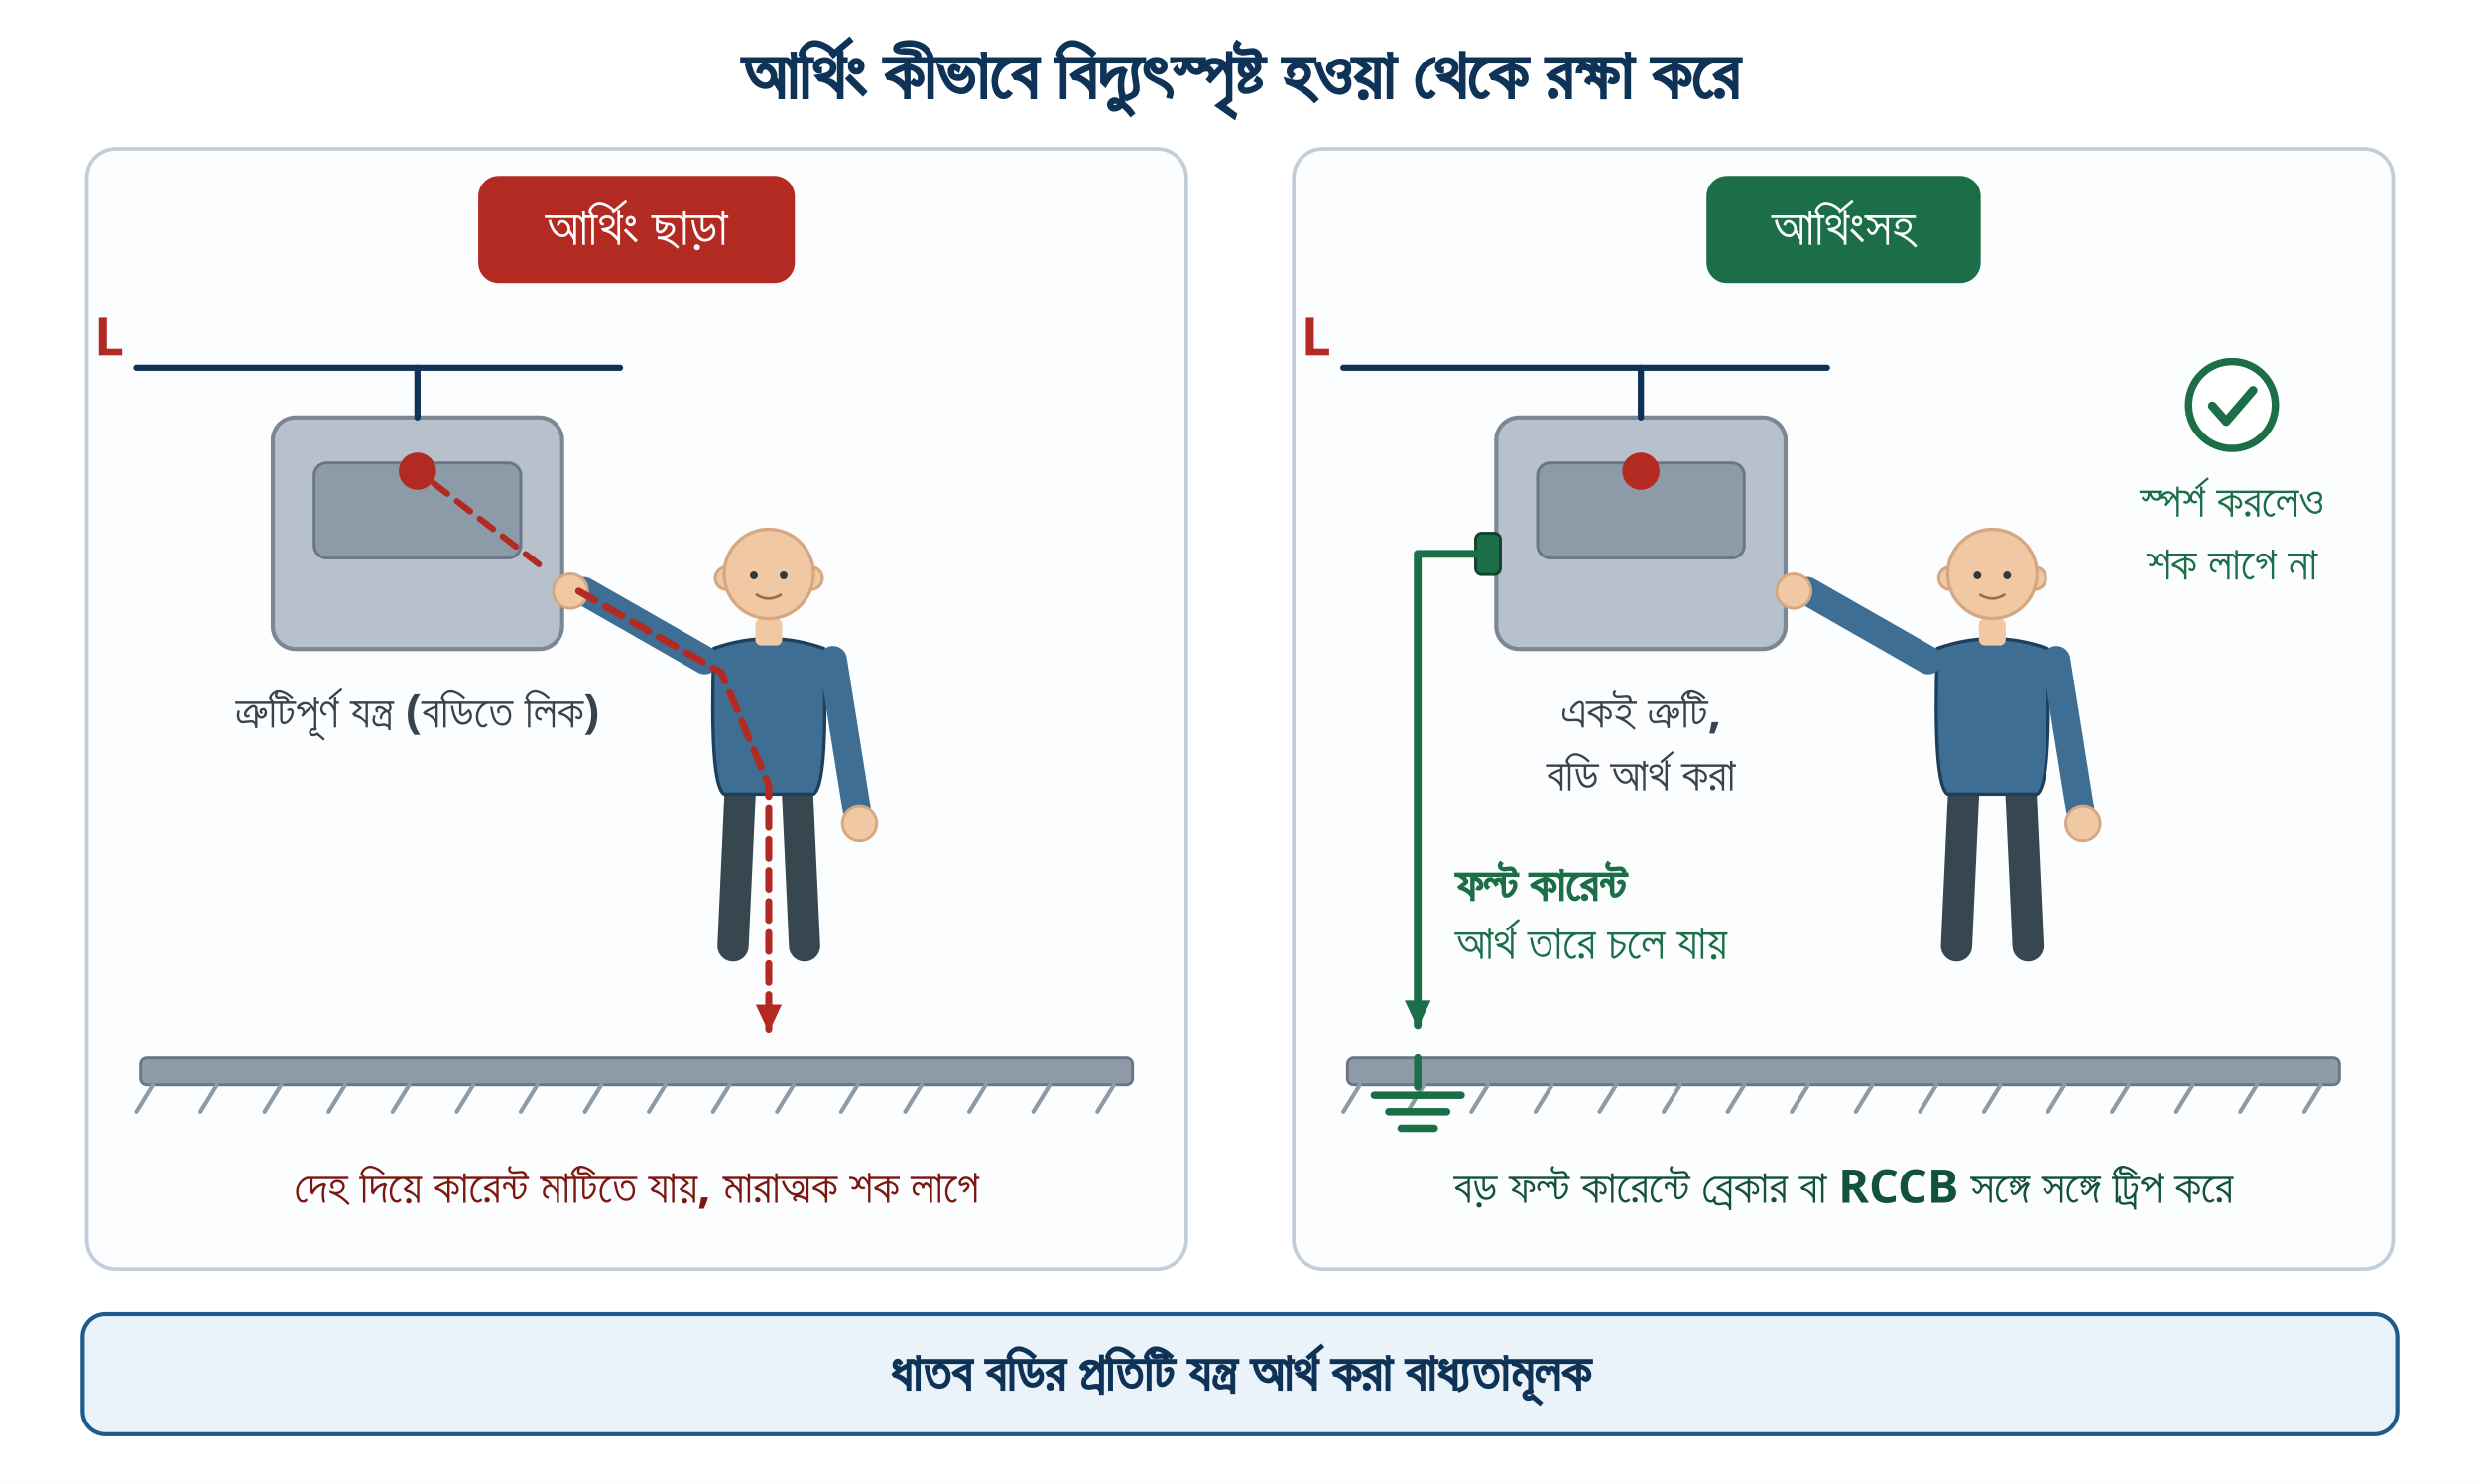
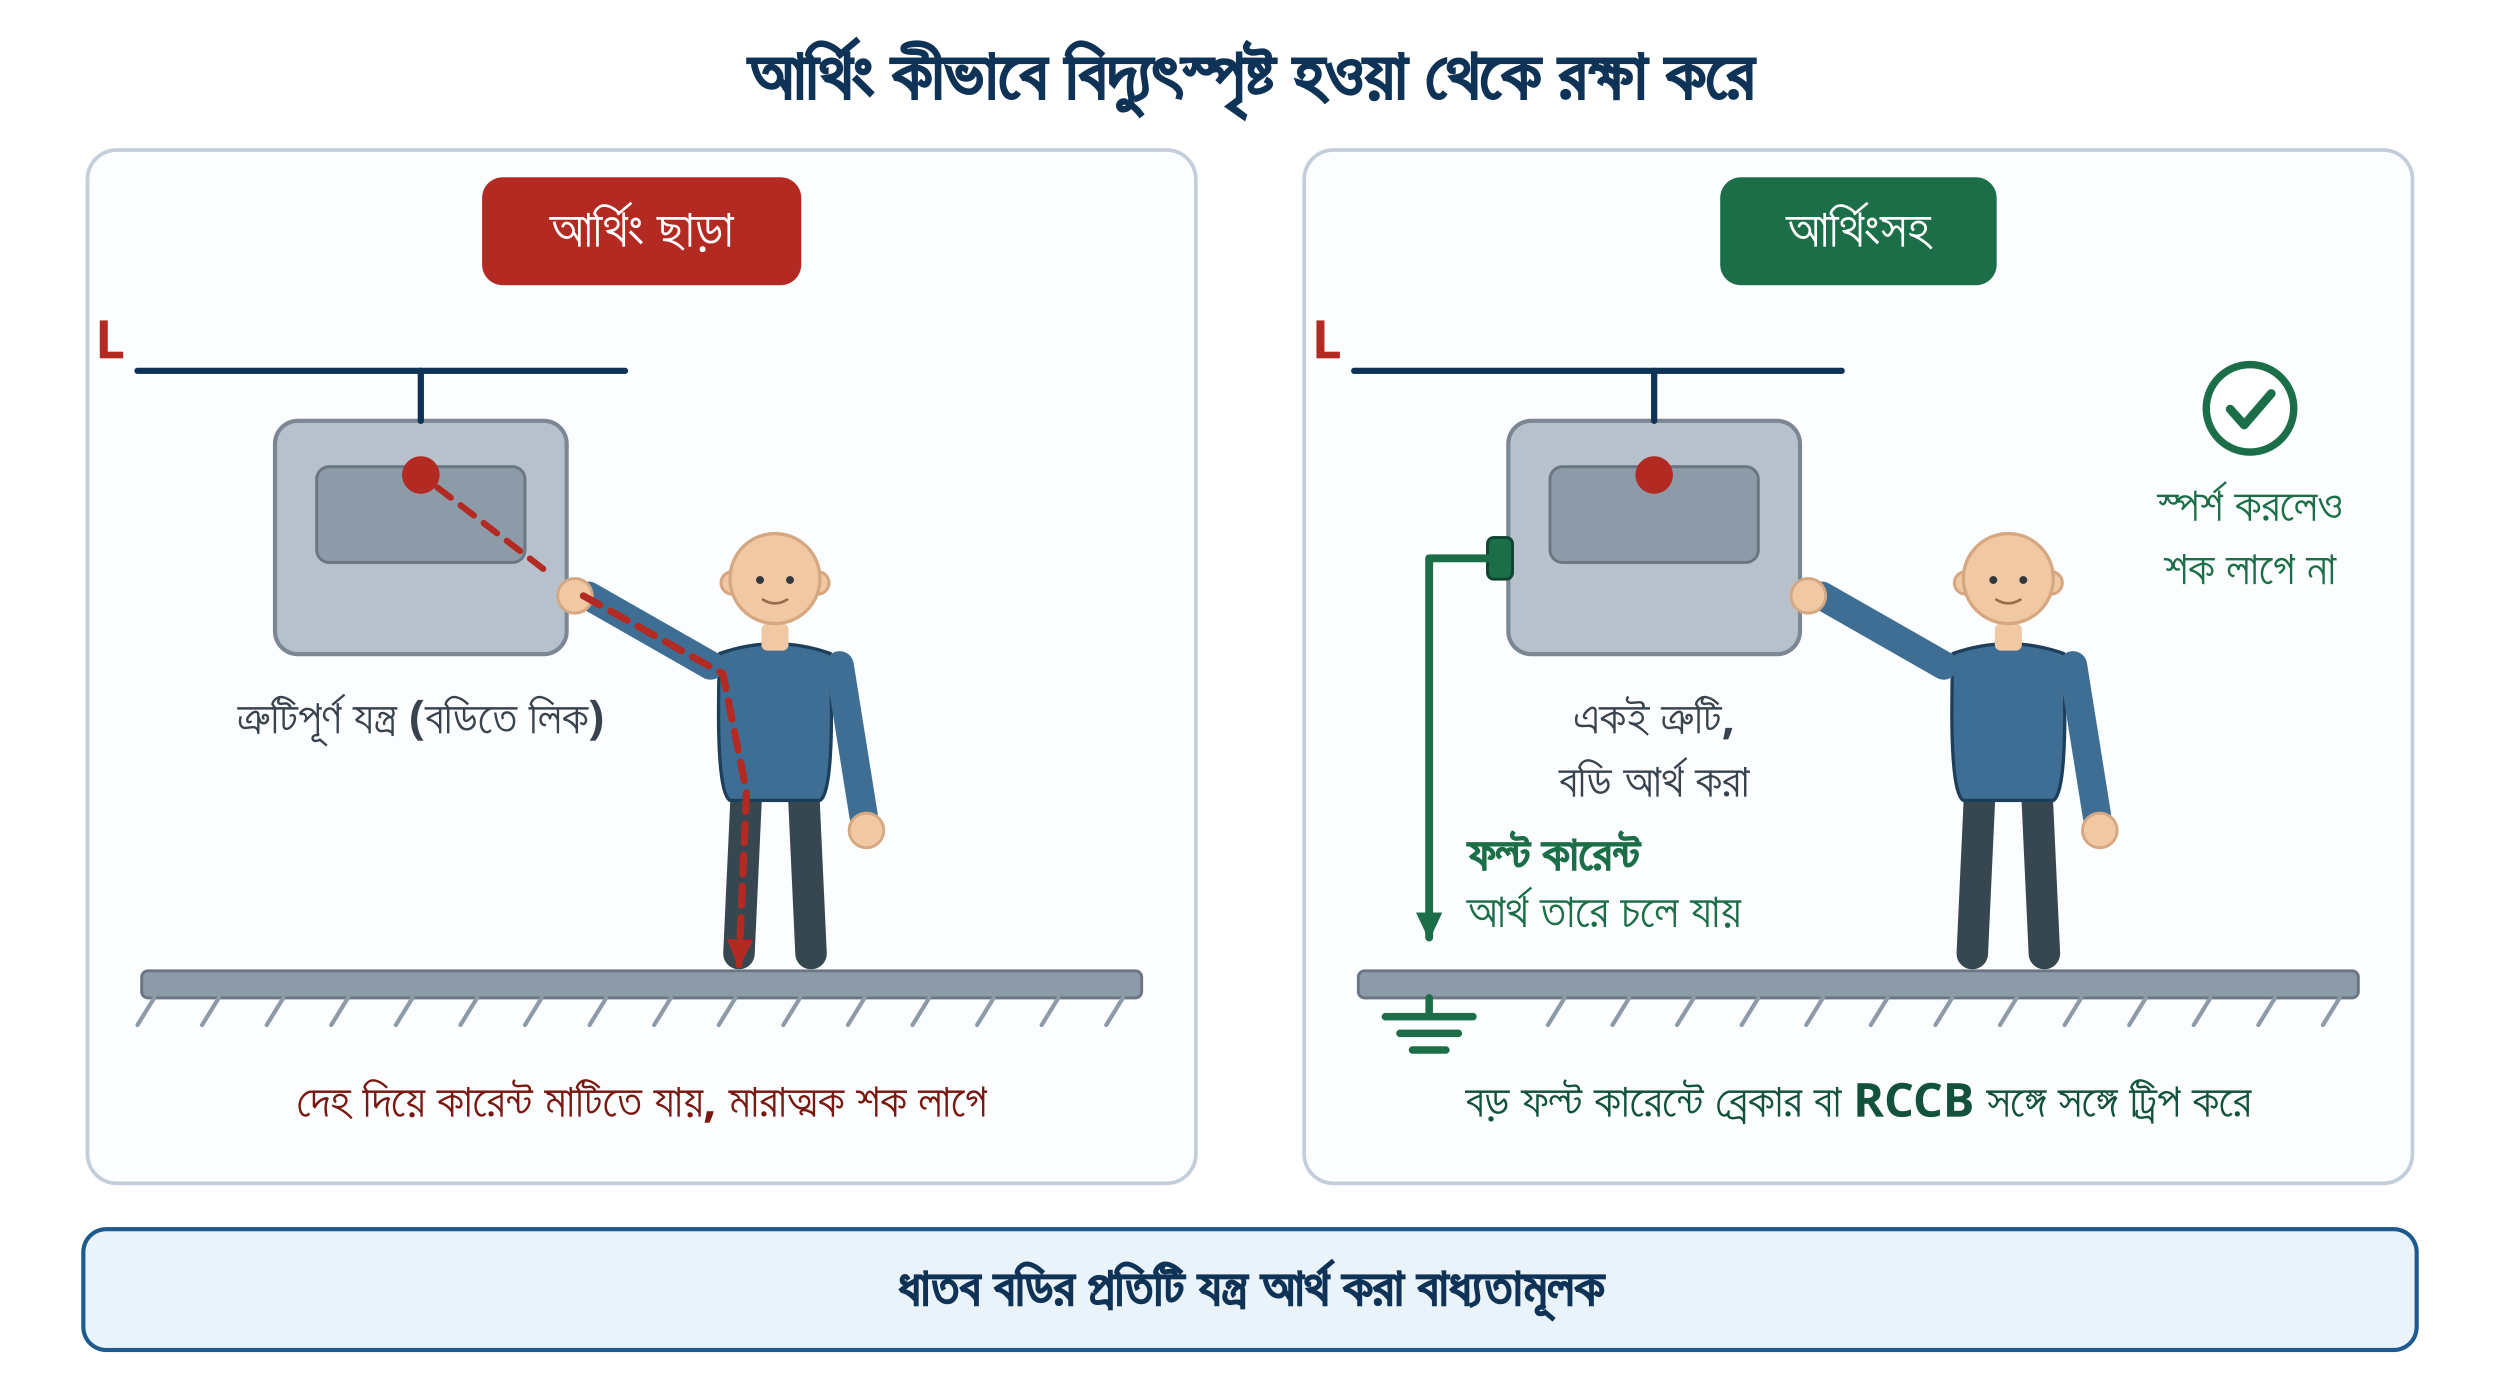
- <svg xmlns="http://www.w3.org/2000/svg" width="1200" height="718" viewBox="0 0 1200 718">
+ <svg xmlns="http://www.w3.org/2000/svg" width="1200" height="672" viewBox="0 0 1200 672">
  <defs>
    <marker id="arr" viewBox="0 0 10 10" refX="8.5" refY="5" markerUnits="userSpaceOnUse" markerWidth="15" markerHeight="15" orient="auto-start-reverse">
      <path d="M 0.5 0.8 L 9.5 5 L 0.5 9.2 z" fill="#B32A22" />
    </marker>
    <marker id="arg" viewBox="0 0 10 10" refX="8.5" refY="5" markerUnits="userSpaceOnUse" markerWidth="15" markerHeight="15" orient="auto-start-reverse">
      <path d="M 0.5 0.8 L 9.5 5 L 0.5 9.2 z" fill="#1B6E47" />
    </marker>
  </defs>
-   <rect width="1200" height="718" fill="#FFFFFF" />
+   <rect width="1200" height="672" fill="#FFFFFF" />
  <text x="600.0" y="48.0" font-family="Kalpurush" font-size="34" font-weight="700" fill="#0F3357" text-anchor="middle">আর্থিং কীভাবে বিদ্যুৎস্পৃষ্ট হওয়া থেকে রক্ষা করে</text>
-   <rect x="42.0" y="72.0" width="532.0" height="542.0" rx="14" fill="#FCFDFE" stroke="#C3CEDA" stroke-width="1.8" />
+   <rect x="42.0" y="72.0" width="532.0" height="496.0" rx="14" fill="#FCFDFE" stroke="#C3CEDA" stroke-width="1.8" />
  <rect x="232.3" y="86.0" width="151.4" height="50.0" rx="9" fill="#B32A22" stroke="#B32A22" stroke-width="1.8" />
  <text x="308.0" y="118.4" font-family="Kalpurush" font-size="25.5" font-weight="600" fill="#FFFFFF" text-anchor="middle">আর্থিং ছাড়া</text>
-   <rect x="68.0" y="512.0" width="480.0" height="13.0" rx="3" fill="#8D9AA8" stroke="#6B7684" stroke-width="1.4" />
-   <line x1="74.0" y1="525.0" x2="66.0" y2="538.0" stroke="#8D9AA8" stroke-width="2" stroke-linecap="round" />
-   <line x1="105.0" y1="525.0" x2="97.0" y2="538.0" stroke="#8D9AA8" stroke-width="2" stroke-linecap="round" />
-   <line x1="136.0" y1="525.0" x2="128.0" y2="538.0" stroke="#8D9AA8" stroke-width="2" stroke-linecap="round" />
-   <line x1="167.0" y1="525.0" x2="159.0" y2="538.0" stroke="#8D9AA8" stroke-width="2" stroke-linecap="round" />
-   <line x1="198.0" y1="525.0" x2="190.0" y2="538.0" stroke="#8D9AA8" stroke-width="2" stroke-linecap="round" />
-   <line x1="229.0" y1="525.0" x2="221.0" y2="538.0" stroke="#8D9AA8" stroke-width="2" stroke-linecap="round" />
-   <line x1="260.0" y1="525.0" x2="252.0" y2="538.0" stroke="#8D9AA8" stroke-width="2" stroke-linecap="round" />
-   <line x1="291.0" y1="525.0" x2="283.0" y2="538.0" stroke="#8D9AA8" stroke-width="2" stroke-linecap="round" />
-   <line x1="322.0" y1="525.0" x2="314.0" y2="538.0" stroke="#8D9AA8" stroke-width="2" stroke-linecap="round" />
-   <line x1="353.0" y1="525.0" x2="345.0" y2="538.0" stroke="#8D9AA8" stroke-width="2" stroke-linecap="round" />
-   <line x1="384.0" y1="525.0" x2="376.0" y2="538.0" stroke="#8D9AA8" stroke-width="2" stroke-linecap="round" />
-   <line x1="415.0" y1="525.0" x2="407.0" y2="538.0" stroke="#8D9AA8" stroke-width="2" stroke-linecap="round" />
-   <line x1="446.0" y1="525.0" x2="438.0" y2="538.0" stroke="#8D9AA8" stroke-width="2" stroke-linecap="round" />
-   <line x1="477.0" y1="525.0" x2="469.0" y2="538.0" stroke="#8D9AA8" stroke-width="2" stroke-linecap="round" />
-   <line x1="508.0" y1="525.0" x2="500.0" y2="538.0" stroke="#8D9AA8" stroke-width="2" stroke-linecap="round" />
-   <line x1="539.0" y1="525.0" x2="531.0" y2="538.0" stroke="#8D9AA8" stroke-width="2" stroke-linecap="round" />
-   <rect x="626.0" y="72.0" width="532.0" height="542.0" rx="14" fill="#FCFDFE" stroke="#C3CEDA" stroke-width="1.8" />
+   <rect x="68.0" y="466.0" width="480.0" height="13.0" rx="3" fill="#8D9AA8" stroke="#6B7684" stroke-width="1.4" />
+   <line x1="74.0" y1="479.0" x2="66.0" y2="492.0" stroke="#8D9AA8" stroke-width="2" stroke-linecap="round" />
+   <line x1="105.0" y1="479.0" x2="97.0" y2="492.0" stroke="#8D9AA8" stroke-width="2" stroke-linecap="round" />
+   <line x1="136.0" y1="479.0" x2="128.0" y2="492.0" stroke="#8D9AA8" stroke-width="2" stroke-linecap="round" />
+   <line x1="167.0" y1="479.0" x2="159.0" y2="492.0" stroke="#8D9AA8" stroke-width="2" stroke-linecap="round" />
+   <line x1="198.0" y1="479.0" x2="190.0" y2="492.0" stroke="#8D9AA8" stroke-width="2" stroke-linecap="round" />
+   <line x1="229.0" y1="479.0" x2="221.0" y2="492.0" stroke="#8D9AA8" stroke-width="2" stroke-linecap="round" />
+   <line x1="260.0" y1="479.0" x2="252.0" y2="492.0" stroke="#8D9AA8" stroke-width="2" stroke-linecap="round" />
+   <line x1="291.0" y1="479.0" x2="283.0" y2="492.0" stroke="#8D9AA8" stroke-width="2" stroke-linecap="round" />
+   <line x1="322.0" y1="479.0" x2="314.0" y2="492.0" stroke="#8D9AA8" stroke-width="2" stroke-linecap="round" />
+   <line x1="353.0" y1="479.0" x2="345.0" y2="492.0" stroke="#8D9AA8" stroke-width="2" stroke-linecap="round" />
+   <line x1="384.0" y1="479.0" x2="376.0" y2="492.0" stroke="#8D9AA8" stroke-width="2" stroke-linecap="round" />
+   <line x1="415.0" y1="479.0" x2="407.0" y2="492.0" stroke="#8D9AA8" stroke-width="2" stroke-linecap="round" />
+   <line x1="446.0" y1="479.0" x2="438.0" y2="492.0" stroke="#8D9AA8" stroke-width="2" stroke-linecap="round" />
+   <line x1="477.0" y1="479.0" x2="469.0" y2="492.0" stroke="#8D9AA8" stroke-width="2" stroke-linecap="round" />
+   <line x1="508.0" y1="479.0" x2="500.0" y2="492.0" stroke="#8D9AA8" stroke-width="2" stroke-linecap="round" />
+   <line x1="539.0" y1="479.0" x2="531.0" y2="492.0" stroke="#8D9AA8" stroke-width="2" stroke-linecap="round" />
+   <rect x="626.0" y="72.0" width="532.0" height="496.0" rx="14" fill="#FCFDFE" stroke="#C3CEDA" stroke-width="1.8" />
  <rect x="826.6" y="86.0" width="130.9" height="50.0" rx="9" fill="#1B6E47" stroke="#1B6E47" stroke-width="1.8" />
  <text x="892.0" y="118.4" font-family="Kalpurush" font-size="25.5" font-weight="600" fill="#FFFFFF" text-anchor="middle">আর্থিংসহ</text>
-   <rect x="652.0" y="512.0" width="480.0" height="13.0" rx="3" fill="#8D9AA8" stroke="#6B7684" stroke-width="1.4" />
-   <line x1="658.0" y1="525.0" x2="650.0" y2="538.0" stroke="#8D9AA8" stroke-width="2" stroke-linecap="round" />
-   <line x1="689.0" y1="525.0" x2="681.0" y2="538.0" stroke="#8D9AA8" stroke-width="2" stroke-linecap="round" />
-   <line x1="720.0" y1="525.0" x2="712.0" y2="538.0" stroke="#8D9AA8" stroke-width="2" stroke-linecap="round" />
-   <line x1="751.0" y1="525.0" x2="743.0" y2="538.0" stroke="#8D9AA8" stroke-width="2" stroke-linecap="round" />
-   <line x1="782.0" y1="525.0" x2="774.0" y2="538.0" stroke="#8D9AA8" stroke-width="2" stroke-linecap="round" />
-   <line x1="813.0" y1="525.0" x2="805.0" y2="538.0" stroke="#8D9AA8" stroke-width="2" stroke-linecap="round" />
-   <line x1="844.0" y1="525.0" x2="836.0" y2="538.0" stroke="#8D9AA8" stroke-width="2" stroke-linecap="round" />
-   <line x1="875.0" y1="525.0" x2="867.0" y2="538.0" stroke="#8D9AA8" stroke-width="2" stroke-linecap="round" />
-   <line x1="906.0" y1="525.0" x2="898.0" y2="538.0" stroke="#8D9AA8" stroke-width="2" stroke-linecap="round" />
-   <line x1="937.0" y1="525.0" x2="929.0" y2="538.0" stroke="#8D9AA8" stroke-width="2" stroke-linecap="round" />
-   <line x1="968.0" y1="525.0" x2="960.0" y2="538.0" stroke="#8D9AA8" stroke-width="2" stroke-linecap="round" />
-   <line x1="999.0" y1="525.0" x2="991.0" y2="538.0" stroke="#8D9AA8" stroke-width="2" stroke-linecap="round" />
-   <line x1="1030.0" y1="525.0" x2="1022.0" y2="538.0" stroke="#8D9AA8" stroke-width="2" stroke-linecap="round" />
-   <line x1="1061.0" y1="525.0" x2="1053.0" y2="538.0" stroke="#8D9AA8" stroke-width="2" stroke-linecap="round" />
-   <line x1="1092.0" y1="525.0" x2="1084.0" y2="538.0" stroke="#8D9AA8" stroke-width="2" stroke-linecap="round" />
-   <line x1="1123.0" y1="525.0" x2="1115.0" y2="538.0" stroke="#8D9AA8" stroke-width="2" stroke-linecap="round" />
+   <rect x="652.0" y="466.0" width="480.0" height="13.0" rx="3" fill="#8D9AA8" stroke="#6B7684" stroke-width="1.4" />
+   <line x1="751.0" y1="479.0" x2="743.0" y2="492.0" stroke="#8D9AA8" stroke-width="2" stroke-linecap="round" />
+   <line x1="782.0" y1="479.0" x2="774.0" y2="492.0" stroke="#8D9AA8" stroke-width="2" stroke-linecap="round" />
+   <line x1="813.0" y1="479.0" x2="805.0" y2="492.0" stroke="#8D9AA8" stroke-width="2" stroke-linecap="round" />
+   <line x1="844.0" y1="479.0" x2="836.0" y2="492.0" stroke="#8D9AA8" stroke-width="2" stroke-linecap="round" />
+   <line x1="875.0" y1="479.0" x2="867.0" y2="492.0" stroke="#8D9AA8" stroke-width="2" stroke-linecap="round" />
+   <line x1="906.0" y1="479.0" x2="898.0" y2="492.0" stroke="#8D9AA8" stroke-width="2" stroke-linecap="round" />
+   <line x1="937.0" y1="479.0" x2="929.0" y2="492.0" stroke="#8D9AA8" stroke-width="2" stroke-linecap="round" />
+   <line x1="968.0" y1="479.0" x2="960.0" y2="492.0" stroke="#8D9AA8" stroke-width="2" stroke-linecap="round" />
+   <line x1="999.0" y1="479.0" x2="991.0" y2="492.0" stroke="#8D9AA8" stroke-width="2" stroke-linecap="round" />
+   <line x1="1030.0" y1="479.0" x2="1022.0" y2="492.0" stroke="#8D9AA8" stroke-width="2" stroke-linecap="round" />
+   <line x1="1061.0" y1="479.0" x2="1053.0" y2="492.0" stroke="#8D9AA8" stroke-width="2" stroke-linecap="round" />
+   <line x1="1092.0" y1="479.0" x2="1084.0" y2="492.0" stroke="#8D9AA8" stroke-width="2" stroke-linecap="round" />
+   <line x1="1123.0" y1="479.0" x2="1115.0" y2="492.0" stroke="#8D9AA8" stroke-width="2" stroke-linecap="round" />
  <rect x="132.0" y="202.0" width="140.0" height="112.0" rx="11" fill="#B7C1CB" stroke="#7C8794" stroke-width="2" />
  <rect x="152.0" y="224.0" width="100.0" height="46.0" rx="6" fill="#8D9AA8" stroke="#6B7684" stroke-width="1.4" />
  <text x="202.0" y="352.0" font-family="Kalpurush" font-size="22.5" font-weight="600" fill="#39434D" text-anchor="middle">ত্রুটিপূর্ণ যন্ত্র (বডিতে লিক)</text>
  <line x1="66.0" y1="178.0" x2="300.0" y2="178.0" stroke="#0F3357" stroke-width="3" stroke-linecap="round" />
  <text x="60.0" y="172.0" font-family="Kalpurush" font-size="25.5" font-weight="700" fill="#B32A22" text-anchor="end">L</text>
  <path d="M 202 178 L 202 202" fill="none" stroke="#0F3357" stroke-width="3" stroke-linecap="round" stroke-linejoin="round" />
  <circle cx="202.0" cy="228.0" r="9.0" fill="#B32A22" stroke="none" stroke-width="2" />
  <path d="M 210 234 L 262 274" fill="none" stroke="#B32A22" stroke-width="3" stroke-linecap="round" stroke-linejoin="round" stroke-dasharray="8 6" />
  <path d="M 358.3 379.9 L 354.7 457.7" fill="none" stroke="#37474F" stroke-width="15.12" stroke-linecap="round" stroke-linejoin="round" />
  <path d="M 385.7 379.9 L 389.3 457.7" fill="none" stroke="#37474F" stroke-width="15.12" stroke-linecap="round" stroke-linejoin="round" />
  <path d="M 345.4 313.7 Q 343.2 379.9 350.4 384.2 L 393.6 384.2 Q 400.8 379.9 398.6 313.7 Q 372.0 304.3 345.4 313.7 Z" fill="#3E6E93" stroke="#1D3F5C" stroke-width="1.6" stroke-linecap="round" stroke-linejoin="round" />
  <path d="M 341.0 319.4 L 282.5 286.0" fill="none" stroke="#3E6E93" stroke-width="13.68" stroke-linecap="round" stroke-linejoin="round" />
  <path d="M 403.0 319.4 L 414.5 391.4" fill="none" stroke="#3E6E93" stroke-width="13.68" stroke-linecap="round" stroke-linejoin="round" />
  <circle cx="276.0" cy="286.0" r="8.3" fill="#F0C9A4" stroke="#D6A882" stroke-width="1.4" />
  <circle cx="415.9" cy="398.6" r="8.3" fill="#F0C9A4" stroke="#D6A882" stroke-width="1.4" />
  <rect x="365.5" y="299.3" width="13.0" height="13.0" rx="2.88" fill="#F0C9A4" stroke="none" stroke-width="0" />
  <circle cx="351.5" cy="279.8" r="5.4" fill="#F0C9A4" stroke="#D6A882" stroke-width="1.5" />
  <circle cx="392.5" cy="279.8" r="5.4" fill="#F0C9A4" stroke="#D6A882" stroke-width="1.5" />
  <circle cx="372.0" cy="277.7" r="21.6" fill="#F0C9A4" stroke="#D6A882" stroke-width="1.6" />
  <circle cx="364.8" cy="278.4" r="1.9" fill="#33383D" stroke="none" stroke-width="2" />
  <circle cx="379.2" cy="278.4" r="1.9" fill="#33383D" stroke="none" stroke-width="2" />
  <path d="M 366.2 287.8 Q 372.0 291.4 377.8 287.8" fill="none" stroke="#9C6B4A" stroke-width="1.296" stroke-linecap="round" stroke-linejoin="round" />
-   <path d="M 280 286.0 L 349.0 325.4 L 372 379.9 L 372 498.0" fill="none" stroke="#B32A22" stroke-width="3.4" stroke-linecap="round" stroke-linejoin="round" stroke-dasharray="9 6" marker-end="url(#arr)" />
-   <text x="308.0" y="582.0" font-family="Kalpurush" font-size="22.5" font-weight="600" fill="#7A1810" text-anchor="middle">দেহ দিয়ে কারেন্ট মাটিতে যায়, মারাত্মক শক লাগে</text>
+   <path d="M 280 286.0 L 347.0 323.4 L 358.3 379.9 L 354.7 463.0" fill="none" stroke="#B32A22" stroke-width="3.4" stroke-linecap="round" stroke-linejoin="round" stroke-dasharray="9 6" marker-end="url(#arr)" />
+   <text x="308.0" y="536.0" font-family="Kalpurush" font-size="22.5" font-weight="600" fill="#7A1810" text-anchor="middle">দেহ দিয়ে কারেন্ট মাটিতে যায়, মারাত্মক শক লাগে</text>
  <rect x="724.0" y="202.0" width="140.0" height="112.0" rx="11" fill="#B7C1CB" stroke="#7C8794" stroke-width="2" />
  <rect x="744.0" y="224.0" width="100.0" height="46.0" rx="6" fill="#8D9AA8" stroke="#6B7684" stroke-width="1.4" />
  <text x="794.0" y="352.0" font-family="Kalpurush" font-size="22.5" font-weight="600" fill="#39434D" text-anchor="middle">একই ত্রুটি,</text>
  <text x="794.0" y="382.4" font-family="Kalpurush" font-size="22.5" font-weight="600" fill="#39434D" text-anchor="middle">বডি আর্থ করা</text>
  <line x1="650.0" y1="178.0" x2="884.0" y2="178.0" stroke="#0F3357" stroke-width="3" stroke-linecap="round" />
  <text x="644.0" y="172.0" font-family="Kalpurush" font-size="25.5" font-weight="700" fill="#B32A22" text-anchor="end">L</text>
  <path d="M 794 178 L 794 202" fill="none" stroke="#0F3357" stroke-width="3" stroke-linecap="round" stroke-linejoin="round" />
  <circle cx="794.0" cy="228.0" r="9.0" fill="#B32A22" stroke="none" stroke-width="2" />
  <rect x="714.0" y="258.0" width="12.0" height="20.0" rx="3" fill="#1B6E47" stroke="#0E4430" stroke-width="1.4" />
-   <path d="M 714 268 L 686 268 L 686 496.0" fill="none" stroke="#1B6E47" stroke-width="3.8" stroke-linecap="round" stroke-linejoin="round" marker-end="url(#arg)" />
-   <text x="704.0" y="436.0" font-family="Kalpurush" font-size="23" font-weight="700" fill="#1B6E47" text-anchor="start">ফল্ট কারেন্ট</text>
-   <text x="704.0" y="464.0" font-family="Kalpurush" font-size="23" font-weight="400" fill="#1B6E47" text-anchor="start">আর্থ তারে চলে যায়</text>
+   <path d="M 714 268 L 686 268 L 686 450.0" fill="none" stroke="#1B6E47" stroke-width="3.8" stroke-linecap="round" stroke-linejoin="round" marker-end="url(#arg)" />
+   <text x="704.0" y="418.0" font-family="Kalpurush" font-size="23" font-weight="700" fill="#1B6E47" text-anchor="start">ফল্ট কারেন্ট</text>
+   <text x="704.0" y="445.0" font-family="Kalpurush" font-size="23" font-weight="400" fill="#1B6E47" text-anchor="start">আর্থ তারে চলে যায়</text>
  <path d="M 950.3 379.9 L 946.7 457.7" fill="none" stroke="#37474F" stroke-width="15.12" stroke-linecap="round" stroke-linejoin="round" />
  <path d="M 977.7 379.9 L 981.3 457.7" fill="none" stroke="#37474F" stroke-width="15.12" stroke-linecap="round" stroke-linejoin="round" />
  <path d="M 937.4 313.7 Q 935.2 379.9 942.4 384.2 L 985.6 384.2 Q 992.8 379.9 990.6 313.7 Q 964.0 304.3 937.4 313.7 Z" fill="#3E6E93" stroke="#1D3F5C" stroke-width="1.6" stroke-linecap="round" stroke-linejoin="round" />
  <path d="M 933.0 319.4 L 874.5 286.0" fill="none" stroke="#3E6E93" stroke-width="13.68" stroke-linecap="round" stroke-linejoin="round" />
  <path d="M 995.0 319.4 L 1006.5 391.4" fill="none" stroke="#3E6E93" stroke-width="13.68" stroke-linecap="round" stroke-linejoin="round" />
  <circle cx="868.0" cy="286.0" r="8.3" fill="#F0C9A4" stroke="#D6A882" stroke-width="1.4" />
  <circle cx="1007.9" cy="398.6" r="8.3" fill="#F0C9A4" stroke="#D6A882" stroke-width="1.4" />
  <rect x="957.5" y="299.3" width="13.0" height="13.0" rx="2.88" fill="#F0C9A4" stroke="none" stroke-width="0" />
  <circle cx="943.5" cy="279.8" r="5.4" fill="#F0C9A4" stroke="#D6A882" stroke-width="1.5" />
  <circle cx="984.5" cy="279.8" r="5.4" fill="#F0C9A4" stroke="#D6A882" stroke-width="1.5" />
  <circle cx="964.0" cy="277.7" r="21.6" fill="#F0C9A4" stroke="#D6A882" stroke-width="1.6" />
  <circle cx="956.8" cy="278.4" r="1.9" fill="#33383D" stroke="none" stroke-width="2" />
  <circle cx="971.2" cy="278.4" r="1.9" fill="#33383D" stroke="none" stroke-width="2" />
  <path d="M 958.2 287.8 Q 964.0 291.4 969.8 287.8" fill="none" stroke="#9C6B4A" stroke-width="1.296" stroke-linecap="round" stroke-linejoin="round" />
  <circle cx="1080.0" cy="196.0" r="21.0" fill="#FFFFFF" stroke="#1B6E47" stroke-width="3.57" />
  <path d="M 1070.5 196.4 l 6.7 7.6 l 13.0 -15.1" fill="none" stroke="#1B6E47" stroke-width="4.2" stroke-linecap="round" stroke-linejoin="round" />
  <text x="1080.0" y="250.0" font-family="Kalpurush" font-size="22.5" font-weight="600" fill="#1B6E47" text-anchor="middle">স্পর্শ করলেও</text>
  <text x="1080.0" y="280.4" font-family="Kalpurush" font-size="22.5" font-weight="600" fill="#1B6E47" text-anchor="middle">শক লাগে না</text>
-   <line x1="686.0" y1="512.0" x2="686.0" y2="526.0" stroke="#1B6E47" stroke-width="3.6" stroke-linecap="round" />
-   <line x1="665.0" y1="530.0" x2="707.0" y2="530.0" stroke="#1B6E47" stroke-width="3.6" stroke-linecap="round" />
-   <line x1="672.0" y1="538.0" x2="700.0" y2="538.0" stroke="#1B6E47" stroke-width="3.6" stroke-linecap="round" />
-   <line x1="678.0" y1="546.0" x2="694.0" y2="546.0" stroke="#1B6E47" stroke-width="3.6" stroke-linecap="round" />
-   <text x="892.0" y="582.0" font-family="Kalpurush" font-size="22.5" font-weight="600" fill="#12523A" text-anchor="middle">বড় ফল্ট কারেন্টে ব্রেকার বা RCCB সঙ্গে সঙ্গে ট্রিপ করে</text>
-   <rect x="40.0" y="636.0" width="1120.0" height="58.0" rx="11" fill="#EAF2FA" stroke="#1D5B8F" stroke-width="2" />
-   <text x="600.0" y="673.0" font-family="Kalpurush" font-size="25.5" font-weight="700" fill="#0F3357" text-anchor="middle">ধাতব বডির প্রতিটি যন্ত্র আর্থ করা বাধ্যতামূলক</text>
+   <line x1="686.0" y1="479.0" x2="686.0" y2="486.0" stroke="#1B6E47" stroke-width="3.6" stroke-linecap="round" />
+   <line x1="665.0" y1="488.0" x2="707.0" y2="488.0" stroke="#1B6E47" stroke-width="3.6" stroke-linecap="round" />
+   <line x1="672.0" y1="496.0" x2="700.0" y2="496.0" stroke="#1B6E47" stroke-width="3.6" stroke-linecap="round" />
+   <line x1="678.0" y1="504.0" x2="694.0" y2="504.0" stroke="#1B6E47" stroke-width="3.6" stroke-linecap="round" />
+   <text x="892.0" y="536.0" font-family="Kalpurush" font-size="22.5" font-weight="600" fill="#12523A" text-anchor="middle">বড় ফল্ট কারেন্টে ব্রেকার বা RCCB সঙ্গে সঙ্গে ট্রিপ করে</text>
+   <rect x="40.0" y="590.0" width="1120.0" height="58.0" rx="11" fill="#EAF2FA" stroke="#1D5B8F" stroke-width="2" />
+   <text x="600.0" y="627.0" font-family="Kalpurush" font-size="25.5" font-weight="700" fill="#0F3357" text-anchor="middle">ধাতব বডির প্রতিটি যন্ত্র আর্থ করা বাধ্যতামূলক</text>
</svg>
